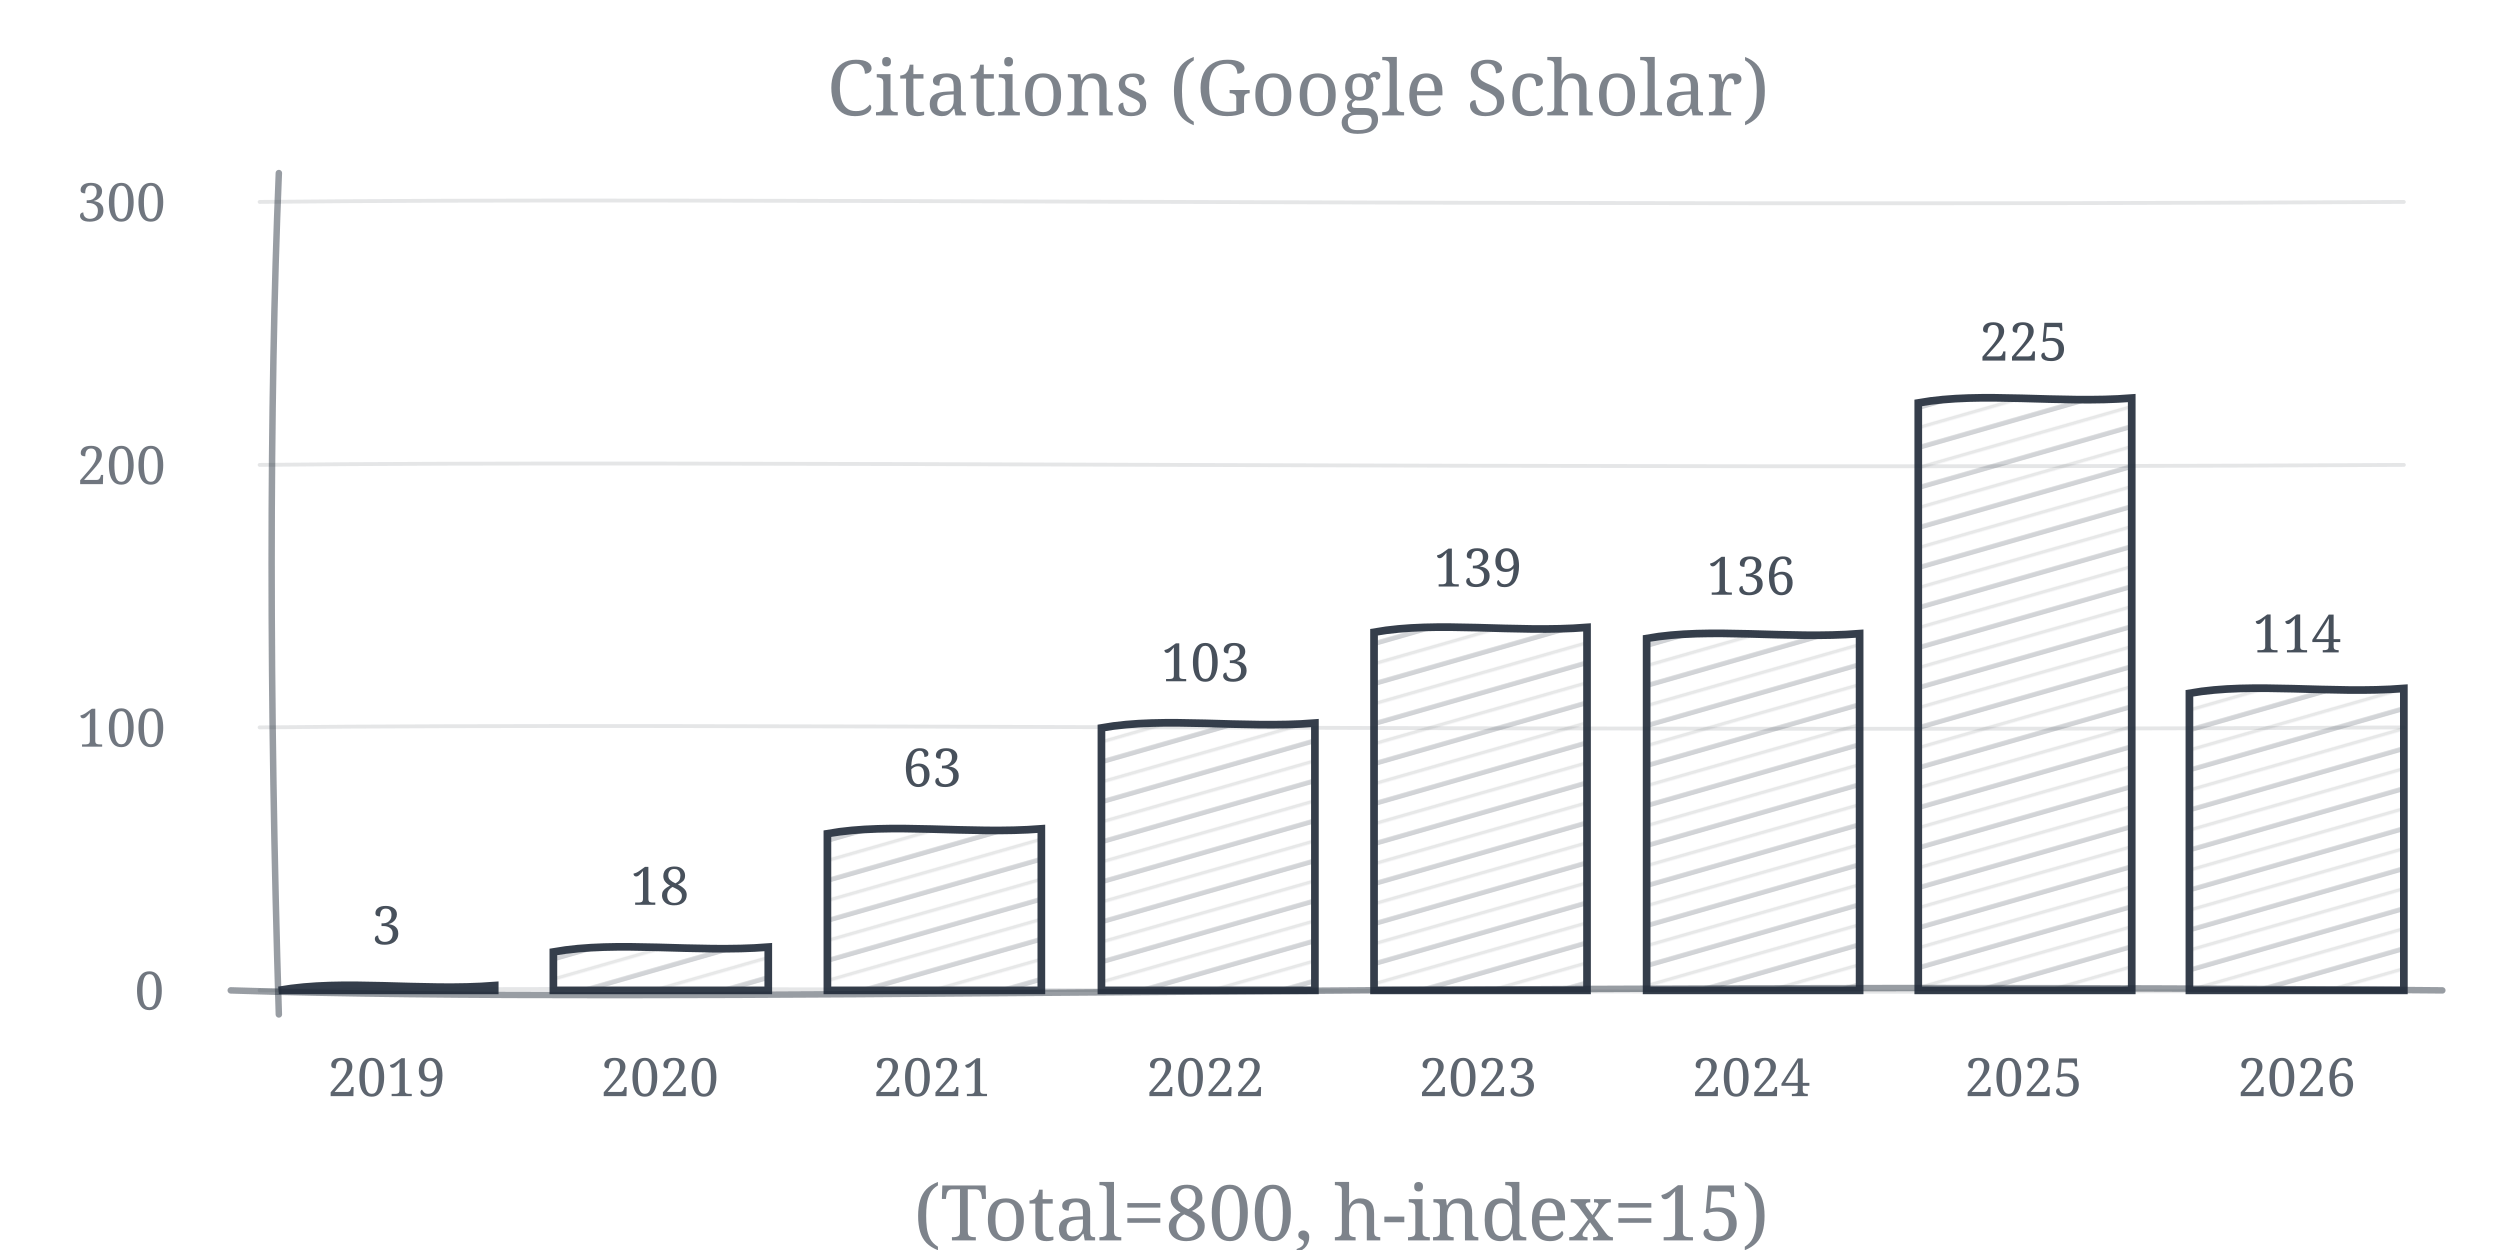
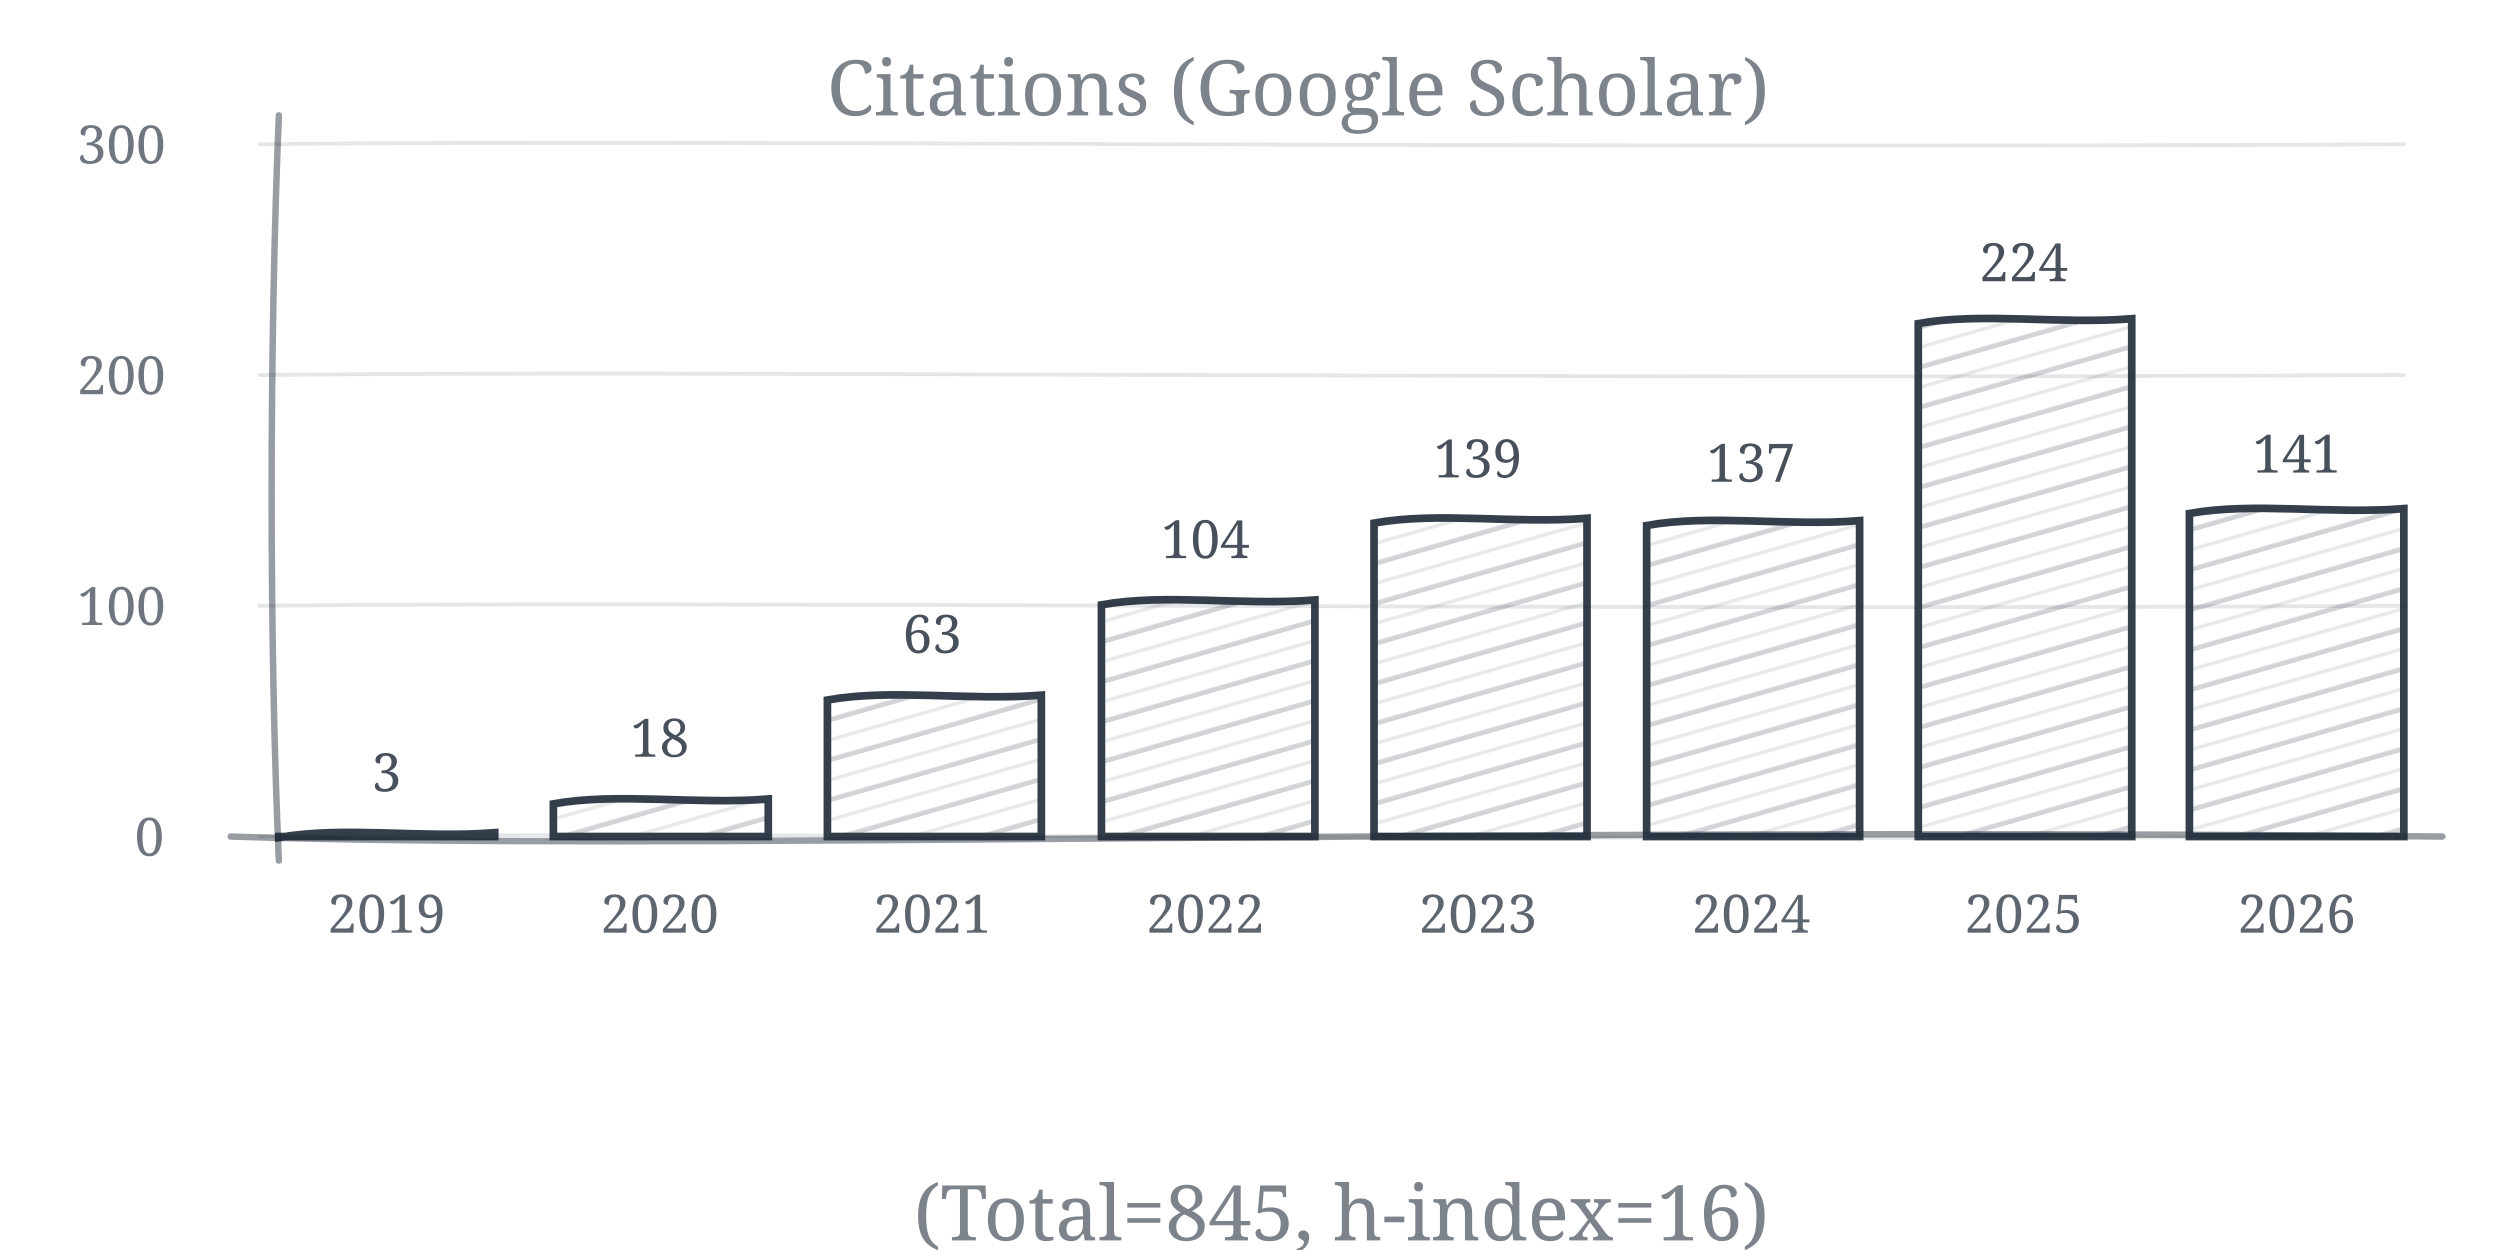
<svg xmlns="http://www.w3.org/2000/svg" viewBox="0 0 520 260" role="img" aria-labelledby="citation-title citation-desc">
  <defs>
    <pattern id="sketch-hatch" width="8" height="8" patternUnits="userSpaceOnUse" patternTransform="rotate(-16)">
      <path d="M0 7.5L8 7.5" stroke="#1f2937" stroke-width="1" opacity=".22" />
      <path d="M0 3.5L8 3.5" stroke="#1f2937" stroke-width=".75" opacity=".12" />
    </pattern>
  </defs>
  <g fill="none" stroke="#1f2937" stroke-linecap="round" stroke-linejoin="round">
-     <path d="M48 206 C138 209 300 204 508 206" stroke-width="1.35" opacity=".46" />
-     <path d="M58 36 C56 84 56 146 58 211" stroke-width="1.35" opacity=".46" />
-     <path d="M54 206 C148 205 318 207 500 206" stroke-width=".8" opacity=".12" />
-     <path d="M54 151.3 C148 150.3 318 152.3 500 151.3" stroke-width=".8" opacity=".12" />
-     <path d="M54 96.7 C148 95.7 318 97.7 500 96.7" stroke-width=".8" opacity=".12" />
-     <path d="M54 42 C148 41 318 43 500 42" stroke-width=".8" opacity=".12" />
+     <path d="M48 174 C138 177 300 172 508 174" stroke-width="1.35" opacity=".46" />
+     <path d="M58 24 C56 72 56 134 58 179" stroke-width="1.35" opacity=".46" />
+     <path d="M54 174 C148 173 318 175 500 174" stroke-width=".8" opacity=".12" />
+     <path d="M54 126 C148 125 318 127 500 126" stroke-width=".8" opacity=".12" />
+     <path d="M54 78 C148 77 318 79 500 78" stroke-width=".8" opacity=".12" />
+     <path d="M54 30 C148 29 318 31 500 30" stroke-width=".8" opacity=".12" />
  </g>
  <g>
-     <path d="M58 206 L58 206 C71.47 203.6 87.634 206.2 102.9 205 L102.9 206 Z" fill="url(#sketch-hatch)" stroke="#1f2937" stroke-width="1.6" opacity=".9" />
-     <path d="M115.1 206 L115.1 198 C128.51 195.6 144.602 198.2 159.8 197 L159.8 206 Z" fill="url(#sketch-hatch)" stroke="#1f2937" stroke-width="1.6" opacity=".9" />
-     <path d="M172.1 206 L172.1 173.4 C185.45 171 201.47 173.6 216.6 172.4 L216.6 206 Z" fill="url(#sketch-hatch)" stroke="#1f2937" stroke-width="1.6" opacity=".9" />
-     <path d="M229.1 206 L229.1 151.4 C242.42 149 258.404 151.6 273.5 150.4 L273.5 206 Z" fill="url(#sketch-hatch)" stroke="#1f2937" stroke-width="1.6" opacity=".9" />
-     <path d="M285.8 206 L285.8 131.5 C299.09 129.1 315.038 131.7 330.1 130.5 L330.1 206 Z" fill="url(#sketch-hatch)" stroke="#1f2937" stroke-width="1.6" opacity=".9" />
-     <path d="M342.5 206 L342.5 132.8 C355.79 130.4 371.738 133 386.8 131.8 L386.8 206 Z" fill="url(#sketch-hatch)" stroke="#1f2937" stroke-width="1.6" opacity=".9" />
-     <path d="M399 206 L399 83.8 C412.32 81.4 428.304 84 443.4 82.8 L443.4 206 Z" fill="url(#sketch-hatch)" stroke="#1f2937" stroke-width="1.6" opacity=".9" />
-     <path d="M455.4 206 L455.4 144.2 C468.78 141.8 484.836 144.4 500 143.2 L500 206 Z" fill="url(#sketch-hatch)" stroke="#1f2937" stroke-width="1.6" opacity=".9" />
+     <path d="M58 174 L58 174.2 C71.47 171.8 87.634 174.4 102.9 173.2 L102.9 174 Z" fill="url(#sketch-hatch)" stroke="#1f2937" stroke-width="1.6" opacity=".9" />
+     <path d="M115.1 174 L115.1 167.2 C128.51 164.8 144.602 167.4 159.8 166.2 L159.8 174 Z" fill="url(#sketch-hatch)" stroke="#1f2937" stroke-width="1.6" opacity=".9" />
+     <path d="M172.1 174 L172.1 145.6 C185.45 143.2 201.47 145.8 216.6 144.6 L216.6 174 Z" fill="url(#sketch-hatch)" stroke="#1f2937" stroke-width="1.6" opacity=".9" />
+     <path d="M229.1 174 L229.1 125.8 C242.42 123.4 258.404 126 273.5 124.8 L273.5 174 Z" fill="url(#sketch-hatch)" stroke="#1f2937" stroke-width="1.6" opacity=".9" />
+     <path d="M285.8 174 L285.8 108.8 C299.09 106.4 315.038 109 330.1 107.8 L330.1 174 Z" fill="url(#sketch-hatch)" stroke="#1f2937" stroke-width="1.6" opacity=".9" />
+     <path d="M342.5 174 L342.5 109.3 C355.79 106.9 371.738 109.5 386.8 108.3 L386.8 174 Z" fill="url(#sketch-hatch)" stroke="#1f2937" stroke-width="1.6" opacity=".9" />
+     <path d="M399 174 L399 67.3 C412.32 64.9 428.304 67.5 443.4 66.3 L443.4 174 Z" fill="url(#sketch-hatch)" stroke="#1f2937" stroke-width="1.6" opacity=".9" />
+     <path d="M455.4 174 L455.4 106.8 C468.78 104.4 484.836 107 500 105.8 L500 174 Z" fill="url(#sketch-hatch)" stroke="#1f2937" stroke-width="1.6" opacity=".9" />
  </g>
  <g fill="#1f2937" font-family="Georgia, serif">
    <text x="270" y="24" font-size="16" text-anchor="middle" opacity=".58">Citations (Google Scholar)</text>
-     <text x="28" y="210" font-size="11" opacity=".64">0</text>
-     <text x="16" y="155.3" font-size="11" opacity=".64">100</text>
-     <text x="16" y="100.7" font-size="11" opacity=".64">200</text>
-     <text x="16" y="46" font-size="11" opacity=".64">300</text>
-     <text x="80.4" y="196.4" font-size="11" text-anchor="middle" opacity=".82">3</text>
-     <text x="137.2" y="188.2" font-size="11" text-anchor="middle" opacity=".82">18</text>
-     <text x="193.9" y="163.6" font-size="11" text-anchor="middle" opacity=".82">63</text>
-     <text x="250.7" y="141.7" font-size="11" text-anchor="middle" opacity=".82">103</text>
-     <text x="307.4" y="122" font-size="11" text-anchor="middle" opacity=".82">139</text>
-     <text x="364.2" y="123.7" font-size="11" text-anchor="middle" opacity=".82">136</text>
-     <text x="420.9" y="75" font-size="11" text-anchor="middle" opacity=".82">225</text>
-     <text x="477.7" y="135.7" font-size="11" text-anchor="middle" opacity=".82">114</text>
-     <text x="80.4" y="228" font-size="11" text-anchor="middle" opacity=".72">2019</text>
-     <text x="137.2" y="228" font-size="11" text-anchor="middle" opacity=".72">2020</text>
-     <text x="193.9" y="228" font-size="11" text-anchor="middle" opacity=".72">2021</text>
-     <text x="250.7" y="228" font-size="11" text-anchor="middle" opacity=".72">2022</text>
-     <text x="307.4" y="228" font-size="11" text-anchor="middle" opacity=".72">2023</text>
-     <text x="364.2" y="228" font-size="11" text-anchor="middle" opacity=".72">2024</text>
-     <text x="420.9" y="228" font-size="11" text-anchor="middle" opacity=".72">2025</text>
-     <text x="477.7" y="228" font-size="11" text-anchor="middle" opacity=".72">2026</text>
-     <text x="279" y="258" font-size="16" text-anchor="middle" opacity=".58">(Total=800, h-index=15)</text>
+     <text x="28" y="178" font-size="11" opacity=".64">0</text>
+     <text x="16" y="130" font-size="11" opacity=".64">100</text>
+     <text x="16" y="82" font-size="11" opacity=".64">200</text>
+     <text x="16" y="34" font-size="11" opacity=".64">300</text>
+     <text x="80.4" y="164.6" font-size="11" text-anchor="middle" opacity=".82">3</text>
+     <text x="137.2" y="157.4" font-size="11" text-anchor="middle" opacity=".82">18</text>
+     <text x="193.9" y="135.8" font-size="11" text-anchor="middle" opacity=".82">63</text>
+     <text x="250.7" y="116.1" font-size="11" text-anchor="middle" opacity=".82">104</text>
+     <text x="307.4" y="99.3" font-size="11" text-anchor="middle" opacity=".82">139</text>
+     <text x="364.2" y="100.2" font-size="11" text-anchor="middle" opacity=".82">137</text>
+     <text x="420.9" y="58.5" font-size="11" text-anchor="middle" opacity=".82">224</text>
+     <text x="477.7" y="98.3" font-size="11" text-anchor="middle" opacity=".82">141</text>
+     <text x="80.4" y="194" font-size="11" text-anchor="middle" opacity=".72">2019</text>
+     <text x="137.2" y="194" font-size="11" text-anchor="middle" opacity=".72">2020</text>
+     <text x="193.9" y="194" font-size="11" text-anchor="middle" opacity=".72">2021</text>
+     <text x="250.7" y="194" font-size="11" text-anchor="middle" opacity=".72">2022</text>
+     <text x="307.4" y="194" font-size="11" text-anchor="middle" opacity=".72">2023</text>
+     <text x="364.2" y="194" font-size="11" text-anchor="middle" opacity=".72">2024</text>
+     <text x="420.9" y="194" font-size="11" text-anchor="middle" opacity=".72">2025</text>
+     <text x="477.7" y="194" font-size="11" text-anchor="middle" opacity=".72">2026</text>
+     <text x="279" y="258" font-size="16" text-anchor="middle" opacity=".58">(Total=845, h-index=16)</text>
  </g>
</svg>
